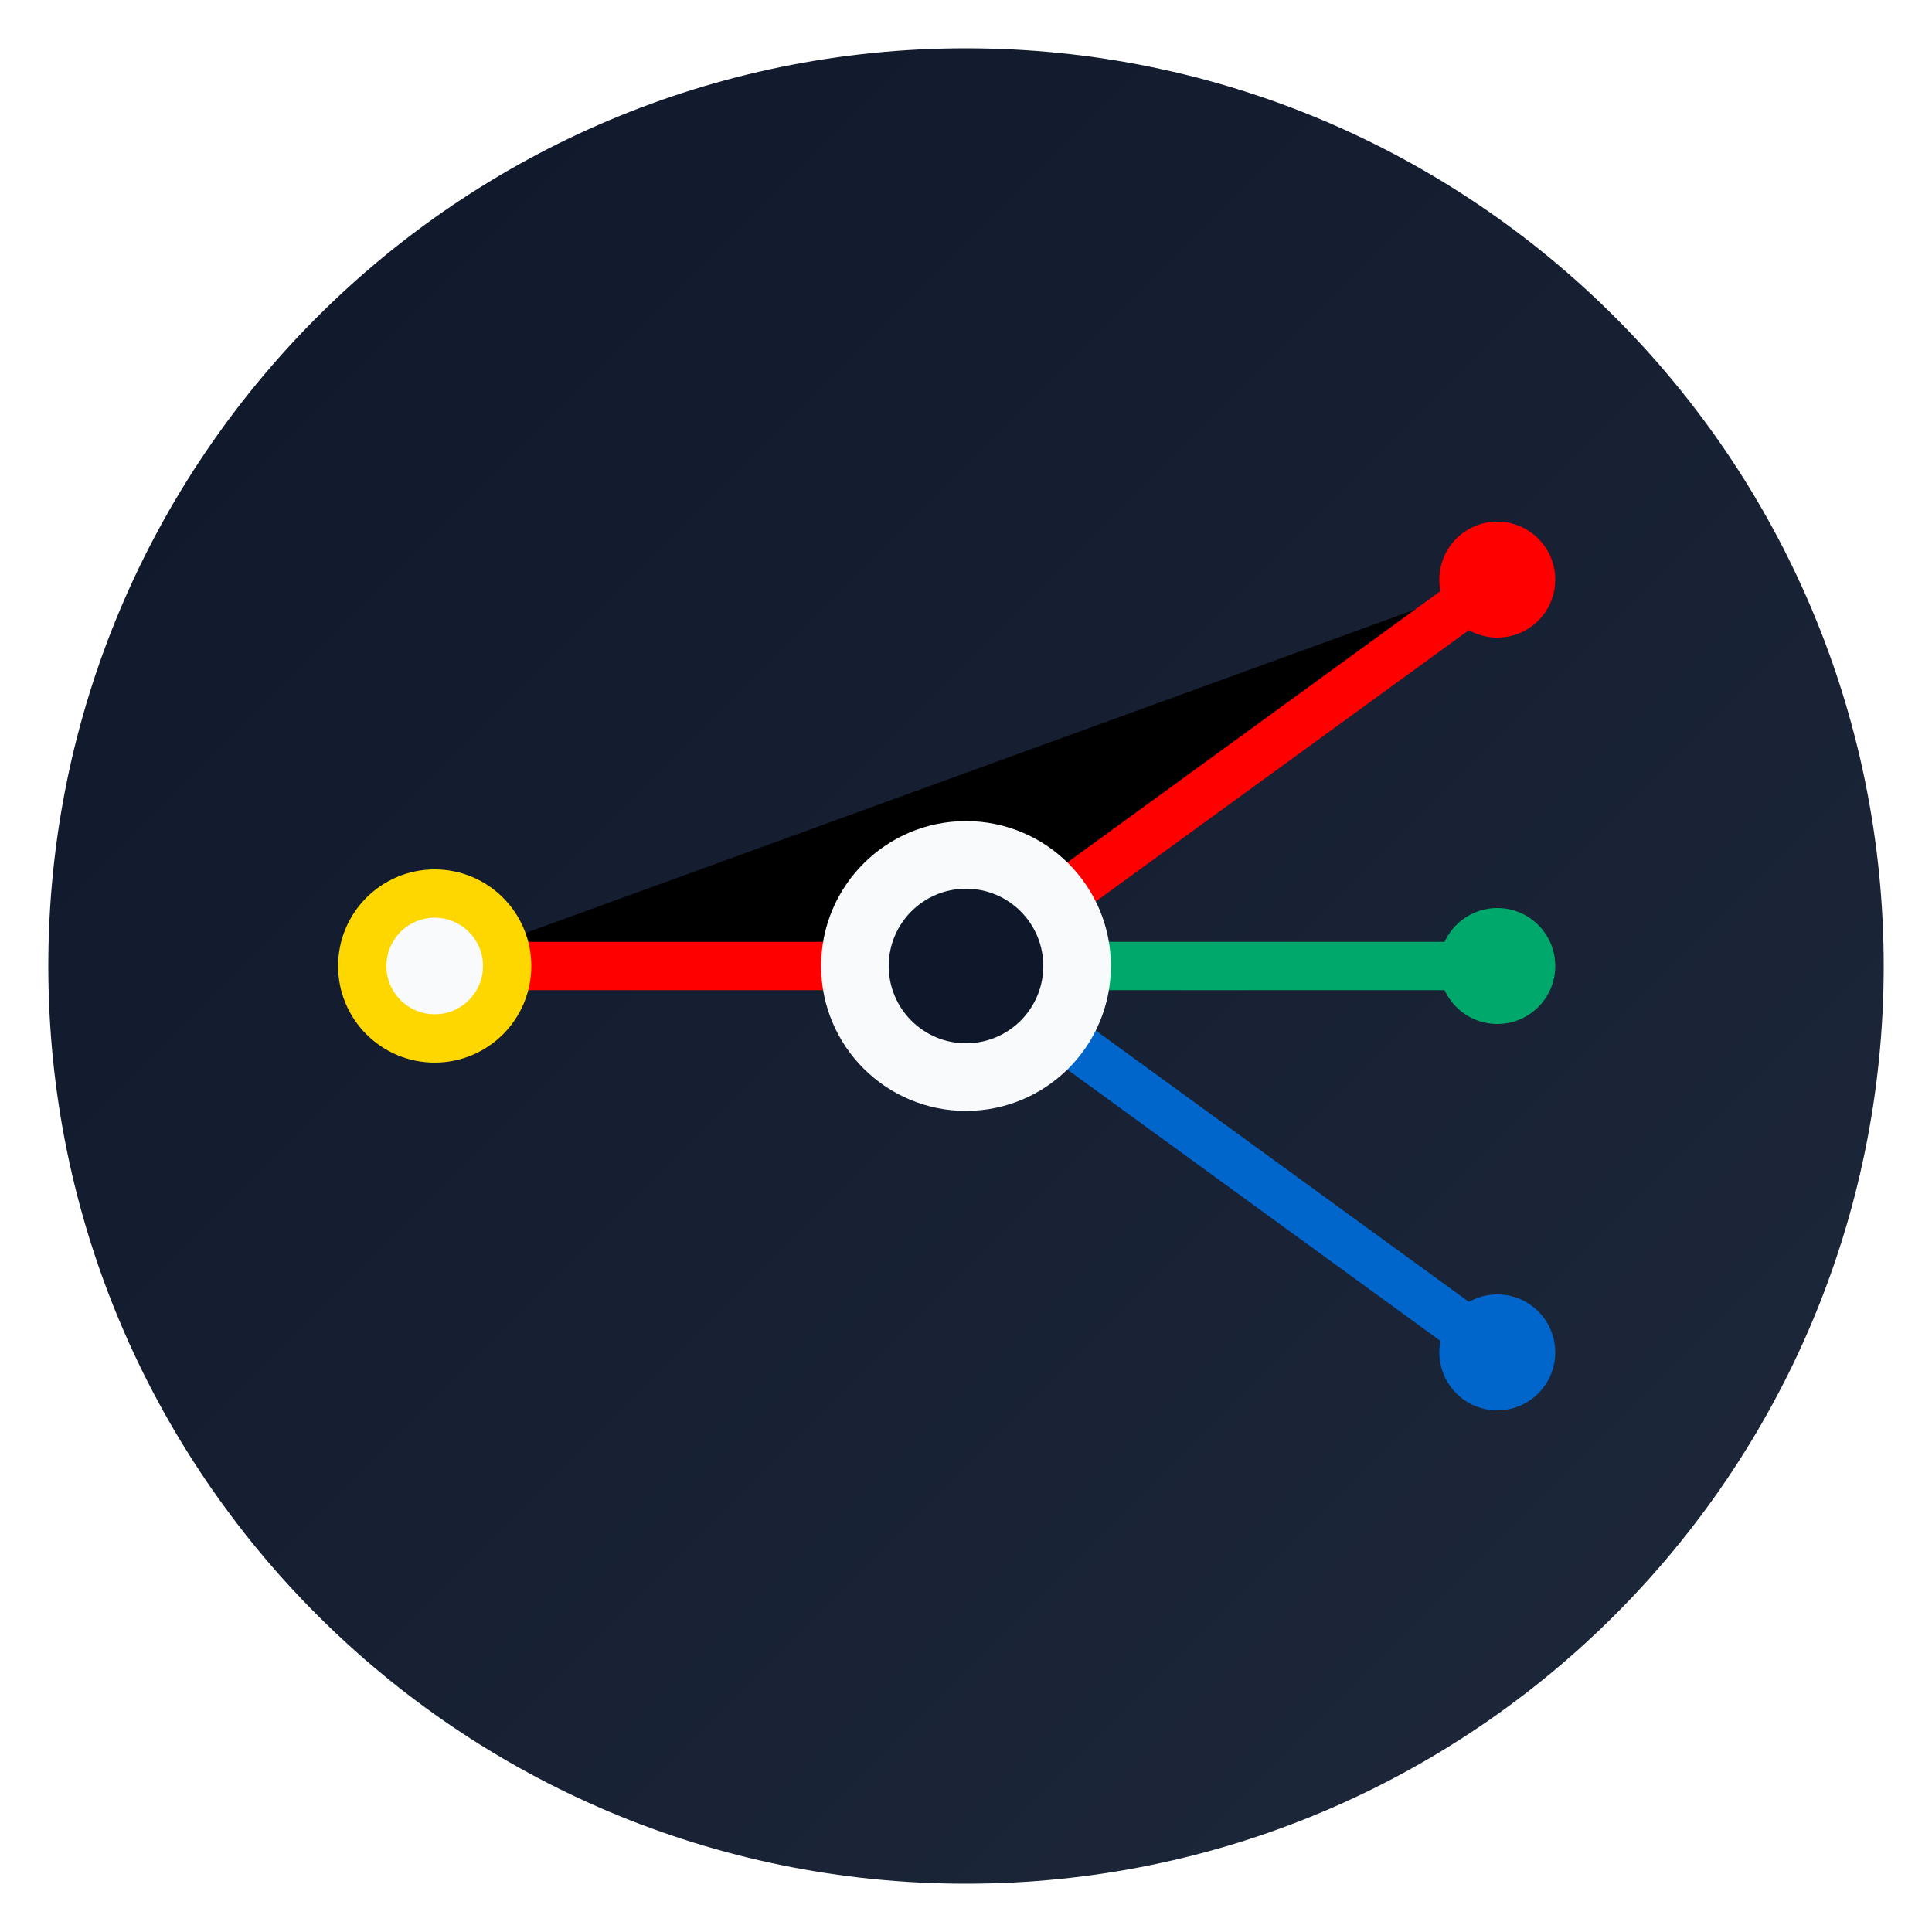
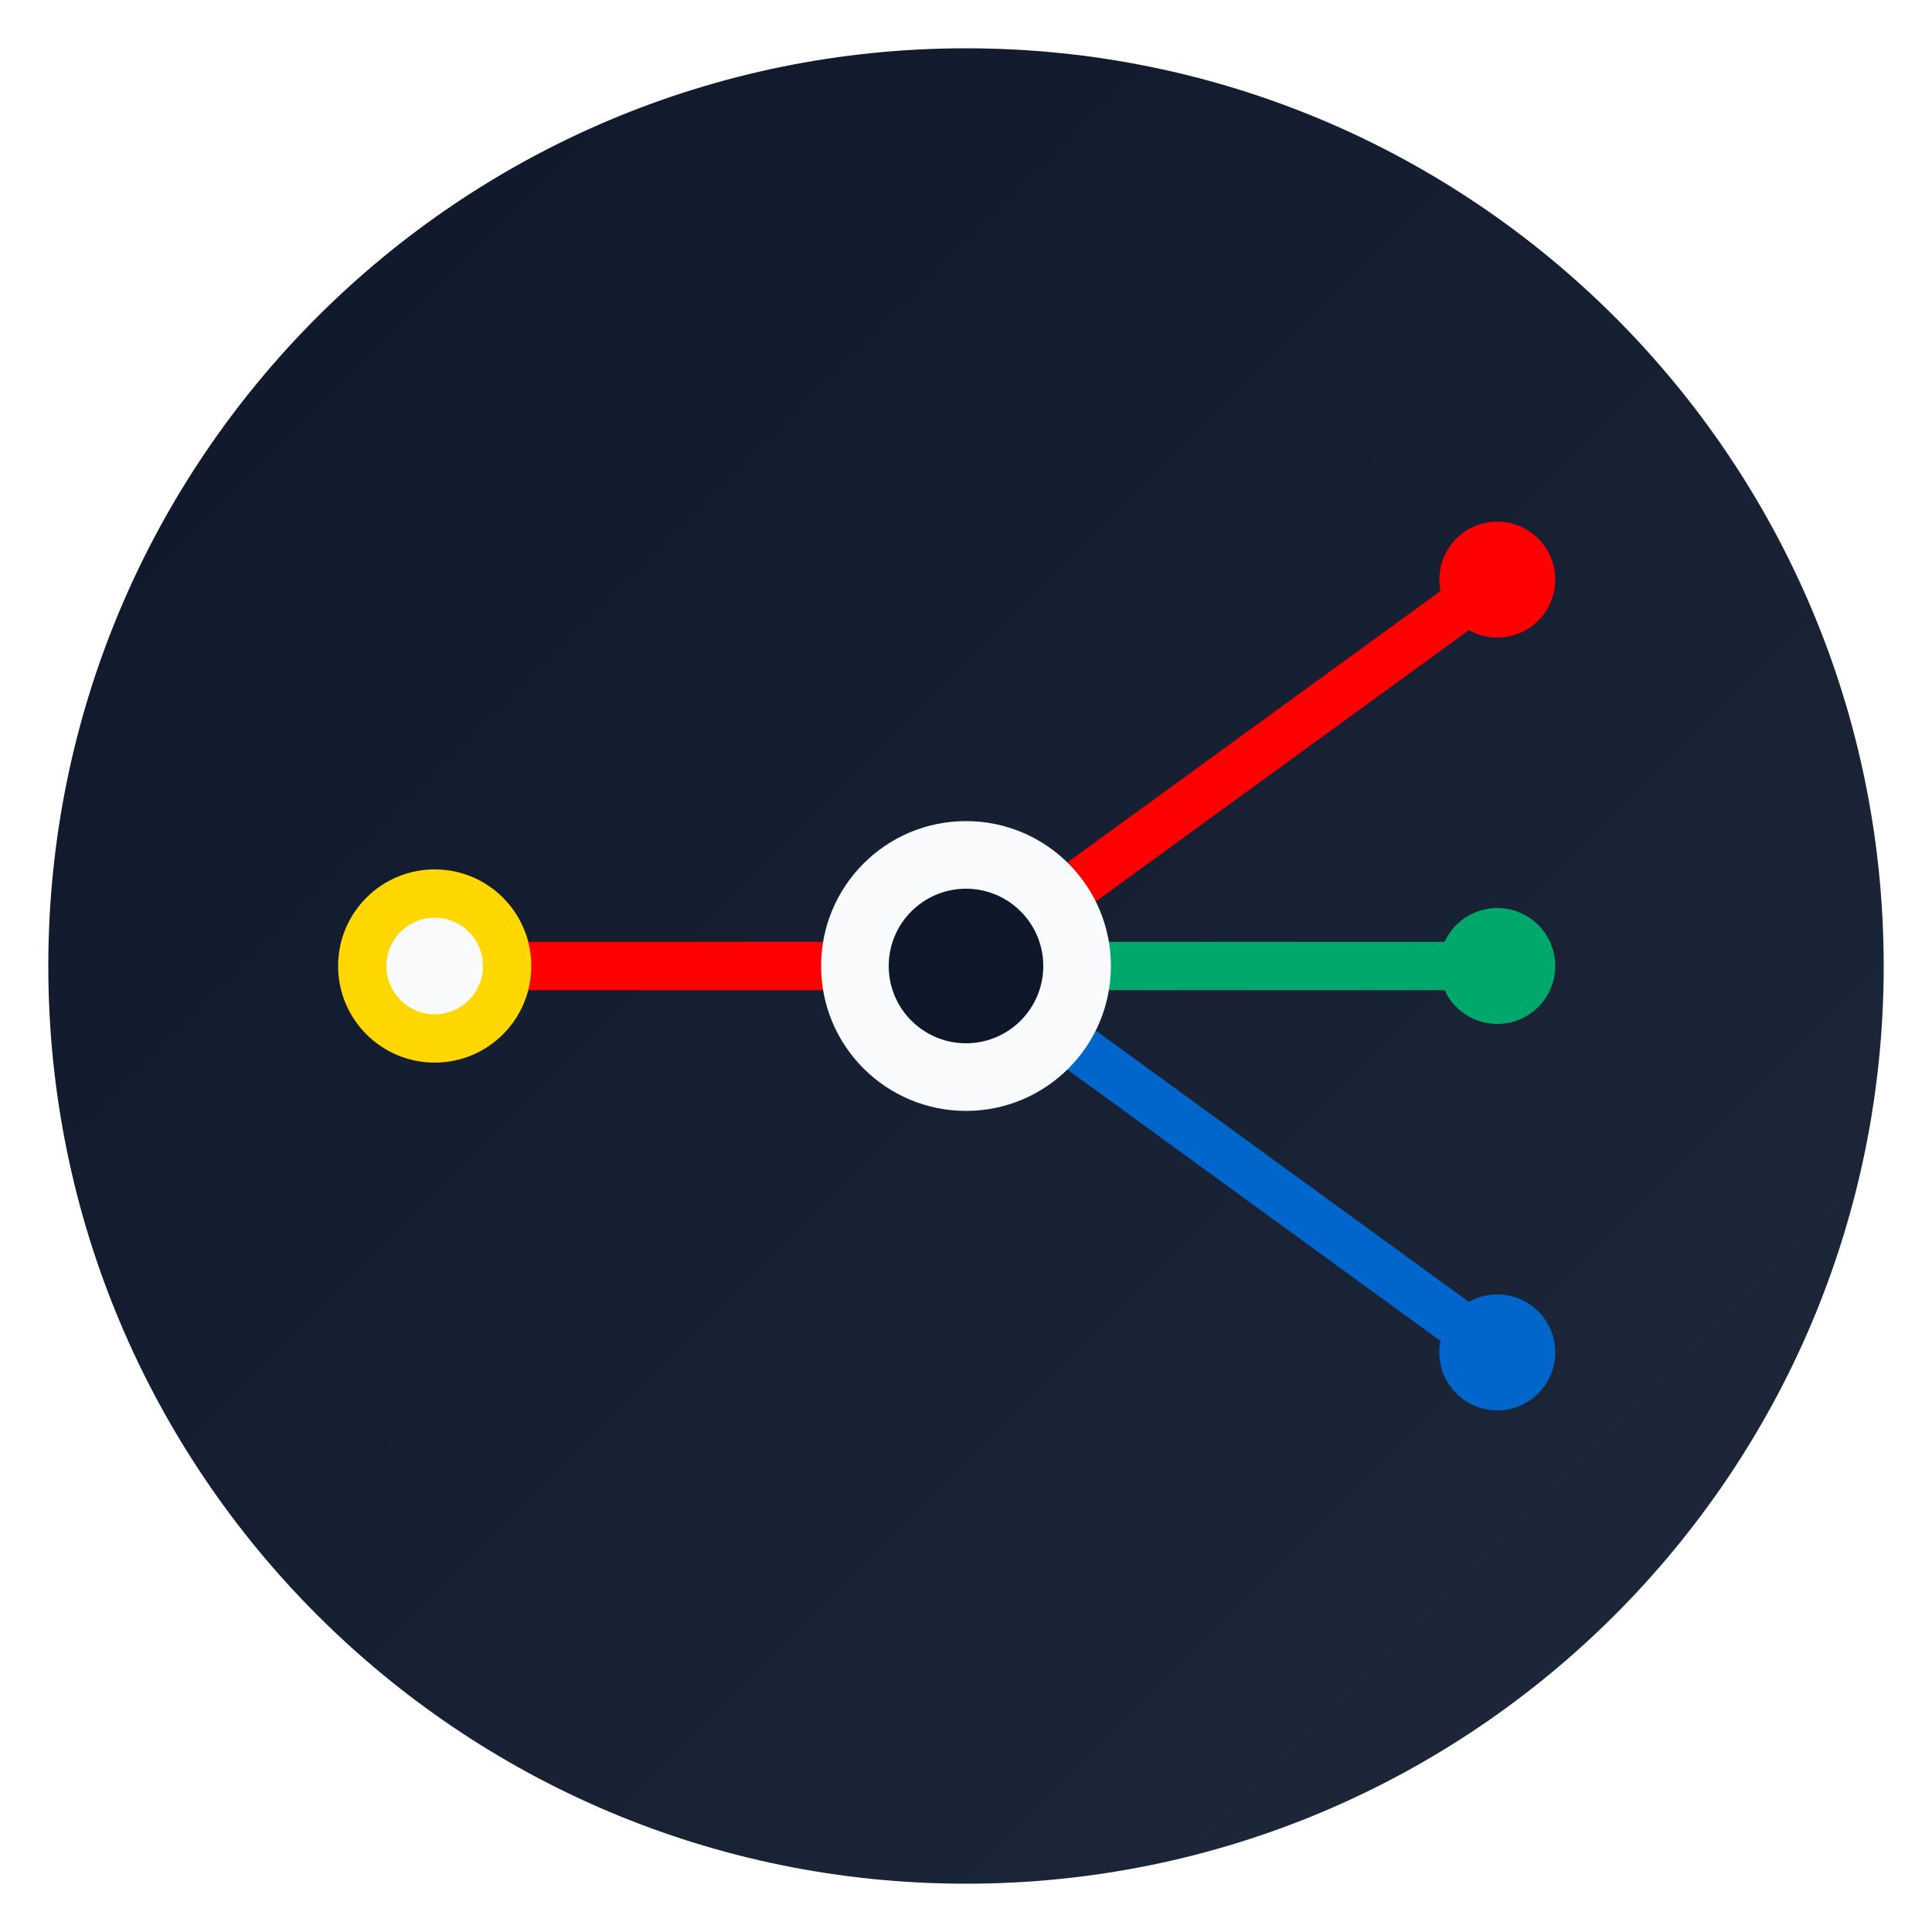
<svg xmlns="http://www.w3.org/2000/svg" viewBox="0 0 200 200">
  <defs>
    <linearGradient id="bgGradient" x1="0%" y1="0%" x2="100%" y2="100%">
      <stop offset="0%" style="stop-color:#0F172A" />
      <stop offset="100%" style="stop-color:#1E293B" />
    </linearGradient>
  </defs>
  <circle cx="100" cy="100" r="95" fill="url(#bgGradient)" />
-   <path d="M45 100 L100 100 L155 60" stroke="#FF0000" stroke-width="5" stroke-linecap="round" />
-   <path d="M100 100 L155 100" stroke="#00A86B" stroke-width="5" stroke-linecap="round" />
-   <path d="M100 100 L155 140" stroke="#0066CC" stroke-width="5" stroke-linecap="round" />
+   <path d="M45 100 L100 100 L155 60" stroke="#FF0000" stroke-width="5" stroke-linecap="round" fill="none" />
+   <path d="M100 100 L155 100" stroke="#00A86B" stroke-width="5" stroke-linecap="round" fill="none" />
+   <path d="M100 100 L155 140" stroke="#0066CC" stroke-width="5" stroke-linecap="round" fill="none" />
  <circle cx="45" cy="100" r="10" fill="#FFD700" />
  <circle cx="45" cy="100" r="5" fill="#F8FAFC" />
  <circle cx="155" cy="60" r="6" fill="#FF0000" />
  <circle cx="155" cy="100" r="6" fill="#00A86B" />
  <circle cx="155" cy="140" r="6" fill="#0066CC" />
  <circle cx="100" cy="100" r="15" fill="#F8FAFC" />
  <circle cx="100" cy="100" r="8" fill="#0F172A" />
</svg>
